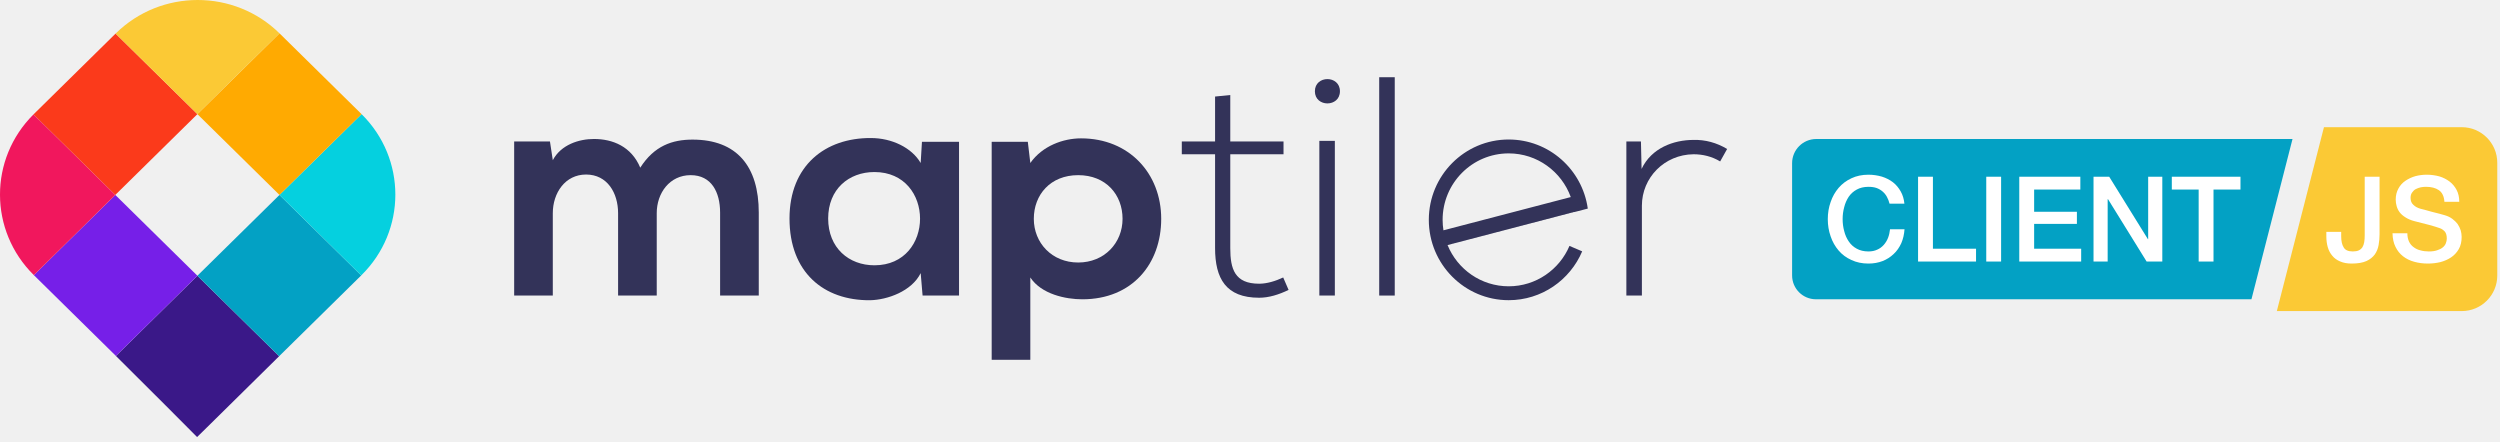
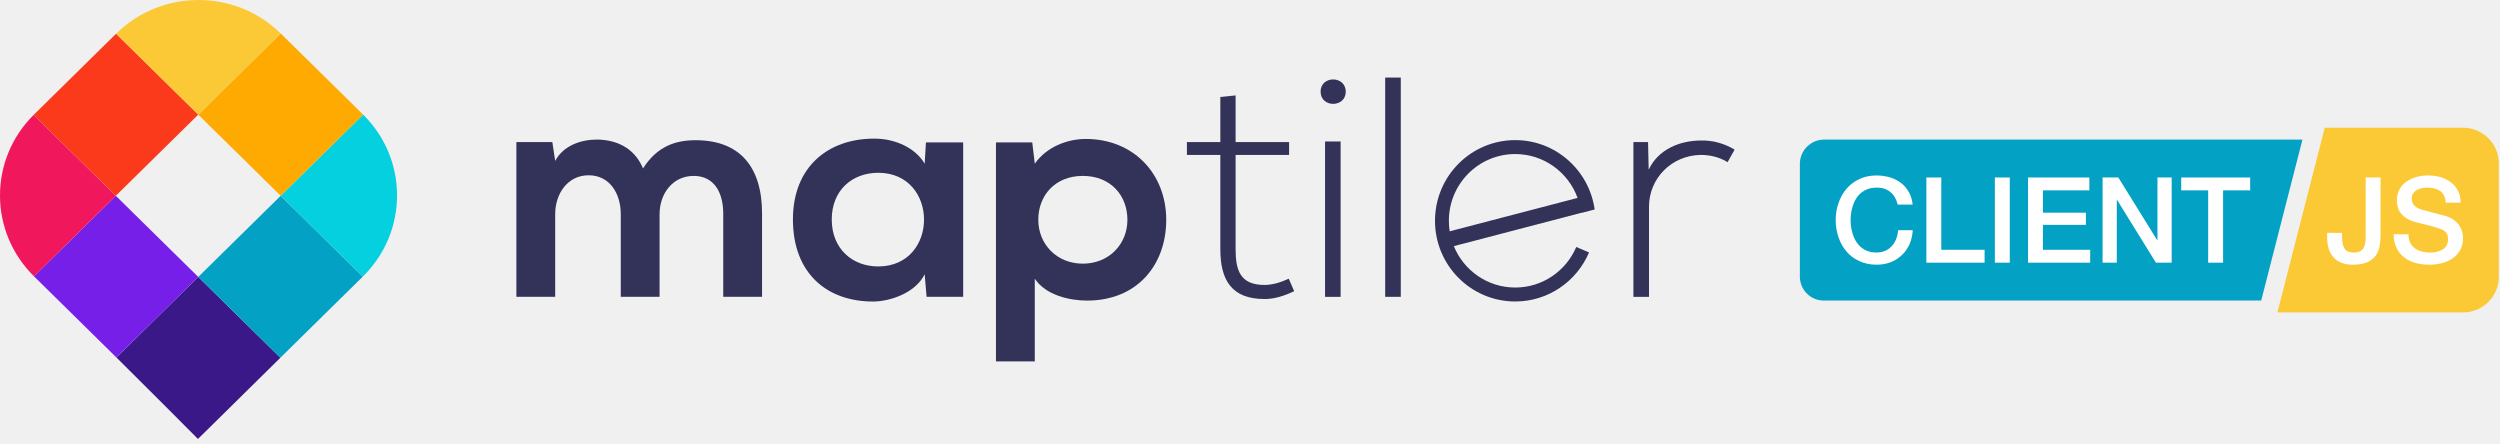
- <svg xmlns="http://www.w3.org/2000/svg" width="100%" height="100%" viewBox="0 0 232 41" version="1.1" xml:space="preserve" style="fill-rule:evenodd;clip-rule:evenodd;stroke-linejoin:round;stroke-miterlimit:2;">
+ <svg xmlns="http://www.w3.org/2000/svg" width="100%" height="100%" viewBox="0 0 231 41" version="1.1" xml:space="preserve" style="fill-rule:evenodd;clip-rule:evenodd;stroke-linejoin:round;stroke-miterlimit:2;">
  <g transform="matrix(1,0,0,1,-9.41979e-05,0.000178727)">
    <g transform="matrix(1,0,0,1,-1.20801,-0.711928)">
      <path d="M58.567,28.139L58.567,20.497C58.567,18.616 57.566,16.908 55.595,16.908C53.654,16.908 52.508,18.616 52.508,20.497L52.508,28.139L48.922,28.139L48.922,13.84L52.244,13.84L52.508,15.578C53.273,14.129 54.949,13.609 56.33,13.609C58.066,13.609 59.8,14.304 60.624,16.271C61.918,14.245 63.595,13.667 65.476,13.667C69.593,13.667 71.622,16.155 71.622,20.44L71.622,28.139L68.034,28.139L68.034,20.44C68.034,18.559 67.24,16.966 65.301,16.966C63.359,16.966 62.153,18.616 62.153,20.497L62.153,28.139L58.567,28.139Z" style="fill:rgb(51,51,89);fill-rule:nonzero;" />
      <path d="M86.765,13.87L90.206,13.87L90.206,28.139L86.824,28.139L86.647,26.056C85.825,27.734 83.561,28.543 81.943,28.573C77.651,28.603 74.474,25.997 74.474,20.989C74.474,16.069 77.798,13.493 82.033,13.522C83.973,13.522 85.824,14.419 86.647,15.838L86.765,13.87ZM78.062,20.989C78.062,23.71 79.973,25.331 82.355,25.331C88,25.331 88,16.677 82.355,16.677C79.973,16.677 78.062,18.269 78.062,20.989Z" style="fill:rgb(51,51,89);fill-rule:nonzero;" />
      <path d="M93.236,34.105L93.236,13.87L96.589,13.87L96.822,15.838C97.94,14.245 99.882,13.551 101.528,13.551C105.996,13.551 108.968,16.822 108.968,21.019C108.968,25.187 106.291,28.487 101.645,28.487C100.118,28.487 97.852,28.023 96.822,26.461L96.822,34.104L93.236,34.104L93.236,34.105ZM105.381,21.019C105.381,18.791 103.851,16.966 101.264,16.966C98.676,16.966 97.146,18.791 97.146,21.019C97.146,23.247 98.823,25.073 101.264,25.073C103.705,25.073 105.381,23.247 105.381,21.019Z" style="fill:rgb(51,51,89);fill-rule:nonzero;" />
      <path d="M115.378,9.528L115.378,13.84L120.319,13.84L120.319,15.026L115.378,15.026L115.378,23.739C115.378,25.679 115.791,27.04 118.055,27.04C118.76,27.04 119.554,26.808 120.289,26.461L120.789,27.617C119.877,28.054 118.965,28.342 118.055,28.342C114.968,28.342 113.967,26.547 113.967,23.74L113.967,15.027L110.879,15.027L110.879,13.84L113.967,13.84L113.967,9.672L115.378,9.528Z" style="fill:rgb(51,51,89);fill-rule:nonzero;" />
      <path d="M125.554,9.18C125.554,10.685 123.23,10.685 123.23,9.18C123.23,7.675 125.554,7.675 125.554,9.18ZM123.643,13.782L123.643,28.14L125.082,28.14L125.082,13.782L123.643,13.782Z" style="fill:rgb(51,51,89);fill-rule:nonzero;" />
      <rect x="129.199" y="7.878" width="1.441" height="20.261" style="fill:rgb(51,51,89);" />
      <path d="M153.488,13.84L153.547,16.389C154.459,14.448 156.518,13.696 158.37,13.696C159.459,13.667 160.515,13.956 161.486,14.536L160.839,15.693C160.076,15.23 159.221,15.027 158.37,15.027C155.663,15.057 153.576,17.198 153.576,19.804L153.576,28.14L152.135,28.14L152.135,13.84L153.488,13.84Z" style="fill:rgb(51,51,89);fill-rule:nonzero;" />
      <path d="M135.54,23.414C135.541,23.415 135.543,23.417 135.543,23.418L147.303,20.354C147.302,20.349 147.302,20.345 147.302,20.341L135.54,23.414Z" style="fill:rgb(51,51,89);fill-rule:nonzero;" />
      <path d="M141.214,27.28C138.654,27.28 136.461,25.701 135.543,23.458L135.535,23.458L135.542,23.457C135.542,23.456 135.541,23.455 135.54,23.454L147.301,20.38C147.301,20.385 147.302,20.389 147.302,20.394L148.555,20.068C148.049,16.446 144.956,13.658 141.214,13.658C137.12,13.658 133.802,16.996 133.802,21.113C133.802,25.23 137.12,28.569 141.214,28.569C144.276,28.569 146.905,26.7 148.035,24.037L146.855,23.532C145.921,25.734 143.747,27.28 141.214,27.28ZM135.083,21.113C135.083,17.708 137.828,14.946 141.214,14.946C143.862,14.946 146.117,16.634 146.976,18.999L135.16,22.085C135.11,21.768 135.083,21.444 135.083,21.113Z" style="fill:rgb(51,51,89);fill-rule:nonzero;" />
    </g>
    <g transform="matrix(1,0,0,1,-1.20801,-0.711928)">
      <path d="M11.965,33.743C14.023,35.769 19.5,41.264 19.497,41.269C19.477,41.305 24.938,35.908 27.113,33.768L19.526,26.3L11.965,33.743Z" style="fill:rgb(58,24,136);fill-rule:nonzero;" />
      <path d="M19.526,26.3L27.113,33.768C27.124,33.756 27.138,33.741 27.15,33.731L34.73,26.27L27.143,18.802L19.526,26.3Z" style="fill:rgb(3,161,196);fill-rule:nonzero;" />
      <path d="M34.73,26.27L34.749,26.25C38.942,22.123 38.945,15.435 34.762,11.302L27.144,18.802L34.73,26.27Z" style="fill:rgb(5,208,223);fill-rule:nonzero;" />
      <path d="M11.908,18.802L4.349,26.243C4.351,26.245 4.352,26.248 4.355,26.25L11.953,33.73C11.957,33.734 11.961,33.738 11.966,33.743L19.526,26.3L11.908,18.802Z" style="fill:rgb(118,31,232);fill-rule:nonzero;" />
      <path d="M19.526,11.303L27.143,18.802L34.762,11.303C34.755,11.298 34.753,11.295 34.749,11.29L27.15,3.81C27.149,3.808 27.146,3.806 27.144,3.804L19.526,11.303Z" style="fill:rgb(255,170,1);fill-rule:nonzero;" />
      <path d="M4.317,11.328C0.161,15.46 0.172,22.124 4.349,26.243L11.908,18.802L4.317,11.328Z" style="fill:rgb(241,23,93);fill-rule:nonzero;" />
      <path d="M19.526,11.303L11.934,3.829L4.355,11.29C4.341,11.303 4.33,11.317 4.316,11.329L11.908,18.802L19.526,11.303Z" style="fill:rgb(251,58,27);fill-rule:nonzero;" />
      <path d="M27.144,3.804C22.946,-0.321 16.148,-0.319 11.953,3.81L11.934,3.829L19.526,11.303L27.144,3.804Z" style="fill:rgb(251,201,53);fill-rule:nonzero;" />
    </g>
    <g>
      <g transform="matrix(1.45413,0,0,1,-169.409,0.0892285)">
        <clipPath id="_clip1">
-           <path d="M236.534,-27.795L267.902,-16.106L258.296,38.404L226.928,26.715L236.534,-27.795Z" />
+           <path d="M231.731,-0.54L263.099,11.149L258.296,38.404L226.928,26.715L231.731,-0.54Z" />
        </clipPath>
        <g clip-path="url(#_clip1)">
          <path d="M270.382,12.81L232.413,12.81C231.562,12.81 230.871,13.815 230.871,15.052L230.871,25.472C230.871,26.692 231.552,27.683 232.391,27.683L270.382,27.683L270.382,12.81Z" style="fill:rgb(3,161,196);" />
        </g>
      </g>
      <g transform="matrix(0.364213,0,0,0.364213,-18.0413,0.200674)">
        <g transform="matrix(30.2678,0,0,30.2678,514.098,66.0889)">
          <path d="M0.558,-0.487C0.553,-0.508 0.545,-0.527 0.536,-0.544C0.527,-0.561 0.515,-0.576 0.5,-0.589C0.485,-0.602 0.468,-0.612 0.449,-0.619C0.429,-0.626 0.406,-0.629 0.38,-0.629C0.342,-0.629 0.309,-0.621 0.282,-0.606C0.254,-0.591 0.231,-0.57 0.214,-0.545C0.197,-0.519 0.184,-0.49 0.176,-0.457C0.167,-0.424 0.163,-0.391 0.163,-0.357C0.163,-0.323 0.167,-0.29 0.176,-0.257C0.184,-0.224 0.197,-0.195 0.214,-0.17C0.231,-0.144 0.254,-0.123 0.282,-0.108C0.309,-0.093 0.342,-0.085 0.38,-0.085C0.408,-0.085 0.433,-0.09 0.454,-0.1C0.475,-0.109 0.494,-0.123 0.509,-0.14C0.524,-0.157 0.536,-0.176 0.545,-0.199C0.554,-0.222 0.559,-0.246 0.562,-0.272L0.684,-0.272C0.681,-0.229 0.672,-0.19 0.657,-0.155C0.641,-0.12 0.62,-0.089 0.593,-0.064C0.566,-0.038 0.535,-0.018 0.499,-0.004C0.463,0.01 0.423,0.017 0.38,0.017C0.327,0.017 0.279,0.007 0.237,-0.013C0.194,-0.032 0.158,-0.059 0.129,-0.093C0.1,-0.127 0.077,-0.167 0.062,-0.212C0.046,-0.257 0.038,-0.306 0.038,-0.357C0.038,-0.408 0.046,-0.456 0.062,-0.501C0.077,-0.546 0.1,-0.586 0.129,-0.62C0.158,-0.654 0.194,-0.681 0.237,-0.701C0.279,-0.721 0.327,-0.731 0.38,-0.731C0.42,-0.731 0.458,-0.725 0.493,-0.715C0.528,-0.704 0.56,-0.688 0.587,-0.667C0.614,-0.646 0.635,-0.62 0.652,-0.59C0.669,-0.56 0.679,-0.526 0.683,-0.487L0.558,-0.487Z" style="fill:white;fill-rule:nonzero;" />
        </g>
        <g transform="matrix(30.2678,0,0,30.2678,535.951,66.0889)">
          <path d="M0.076,-0.714L0.201,-0.714L0.201,-0.108L0.564,-0.108L0.564,-0L0.076,-0L0.076,-0.714Z" style="fill:white;fill-rule:nonzero;" />
        </g>
        <g transform="matrix(30.2678,0,0,30.2678,553.325,66.0889)">
          <rect x="0.076" y="-0.714" width="0.125" height="0.714" style="fill:white;fill-rule:nonzero;" />
        </g>
        <g transform="matrix(30.2678,0,0,30.2678,561.74,66.0889)">
          <path d="M0.076,-0.714L0.59,-0.714L0.59,-0.606L0.201,-0.606L0.201,-0.419L0.561,-0.419L0.561,-0.317L0.201,-0.317L0.201,-0.108L0.597,-0.108L0.597,-0L0.076,-0L0.076,-0.714Z" style="fill:white;fill-rule:nonzero;" />
        </g>
        <g transform="matrix(30.2678,0,0,30.2678,580.808,66.0889)">
          <path d="M0.071,-0.714L0.203,-0.714L0.529,-0.188L0.531,-0.188L0.531,-0.714L0.65,-0.714L0.65,-0L0.518,-0L0.193,-0.525L0.19,-0.525L0.19,-0L0.071,-0L0.071,-0.714Z" style="fill:white;fill-rule:nonzero;" />
        </g>
        <g transform="matrix(30.2678,0,0,30.2678,602.662,66.0889)">
          <path d="M0.008,-0.714L0.586,-0.714L0.586,-0.606L0.359,-0.606L0.359,-0L0.234,-0L0.234,-0.606L0.008,-0.606L0.008,-0.714Z" style="fill:white;fill-rule:nonzero;" />
        </g>
      </g>
    </g>
-     <g transform="matrix(1,0,0,1,-4,0)">
+     <g transform="matrix(1,0,0,1,-4.85769,0)">
      <g transform="matrix(-1.1073,-1.35605e-16,1.40521e-16,-1.14744,491.39,43.567)">
        <clipPath id="_clip2">
          <path d="M222.883,26.693L244.255,31.978L249.737,11.334L228.365,6.049L222.883,26.693Z" />
        </clipPath>
        <g clip-path="url(#_clip2)">
          <path d="M270.382,12.81L233.848,12.81C232.205,12.81 230.871,14.097 230.871,15.683L230.871,24.808C230.871,26.395 232.206,27.683 233.85,27.683L270.382,27.683L270.382,12.81Z" style="fill:rgb(251,201,53);" />
        </g>
      </g>
      <g transform="matrix(0.364213,0,0,0.364213,32.4999,0.200674)">
        <g transform="matrix(30.2678,0,0,30.2678,514.098,66.0889)">
          <path d="M0.461,-0.23C0.461,-0.199 0.458,-0.168 0.453,-0.139C0.448,-0.11 0.437,-0.083 0.421,-0.06C0.404,-0.037 0.381,-0.018 0.35,-0.004C0.319,0.01 0.277,0.017 0.226,0.017C0.188,0.017 0.156,0.011 0.129,-0.001C0.102,-0.012 0.08,-0.028 0.063,-0.049C0.046,-0.069 0.033,-0.093 0.025,-0.121C0.017,-0.149 0.013,-0.179 0.013,-0.212L0.013,-0.25L0.138,-0.25L0.138,-0.213C0.138,-0.172 0.145,-0.141 0.159,-0.119C0.172,-0.096 0.198,-0.085 0.236,-0.085C0.256,-0.085 0.273,-0.088 0.286,-0.094C0.299,-0.1 0.309,-0.109 0.317,-0.121C0.324,-0.132 0.329,-0.147 0.332,-0.164C0.335,-0.181 0.336,-0.201 0.336,-0.223L0.336,-0.714L0.461,-0.714L0.461,-0.23Z" style="fill:white;fill-rule:nonzero;" />
        </g>
        <g transform="matrix(30.2678,0,0,30.2678,530.352,66.0889)">
          <path d="M0.158,-0.238C0.158,-0.211 0.163,-0.187 0.172,-0.168C0.181,-0.149 0.194,-0.133 0.211,-0.121C0.228,-0.108 0.247,-0.099 0.269,-0.094C0.29,-0.088 0.314,-0.085 0.339,-0.085C0.366,-0.085 0.39,-0.088 0.409,-0.095C0.428,-0.101 0.444,-0.109 0.456,-0.119C0.468,-0.129 0.477,-0.14 0.482,-0.154C0.487,-0.167 0.49,-0.18 0.49,-0.193C0.49,-0.22 0.484,-0.241 0.472,-0.254C0.459,-0.267 0.446,-0.276 0.431,-0.281C0.406,-0.29 0.376,-0.299 0.343,-0.308C0.309,-0.316 0.267,-0.327 0.218,-0.34C0.187,-0.348 0.162,-0.359 0.142,-0.372C0.121,-0.385 0.105,-0.399 0.093,-0.415C0.081,-0.431 0.073,-0.448 0.068,-0.466C0.063,-0.484 0.06,-0.502 0.06,-0.521C0.06,-0.557 0.068,-0.588 0.083,-0.615C0.097,-0.641 0.117,-0.663 0.142,-0.68C0.167,-0.697 0.195,-0.71 0.226,-0.719C0.257,-0.727 0.289,-0.731 0.321,-0.731C0.358,-0.731 0.393,-0.726 0.427,-0.717C0.46,-0.707 0.489,-0.692 0.514,-0.673C0.539,-0.654 0.558,-0.63 0.573,-0.602C0.588,-0.573 0.595,-0.54 0.595,-0.503L0.47,-0.503C0.467,-0.549 0.451,-0.582 0.423,-0.601C0.395,-0.62 0.359,-0.629 0.316,-0.629C0.301,-0.629 0.286,-0.628 0.271,-0.625C0.256,-0.622 0.242,-0.616 0.229,-0.61C0.216,-0.603 0.206,-0.593 0.198,-0.581C0.189,-0.569 0.185,-0.554 0.185,-0.536C0.185,-0.511 0.193,-0.491 0.209,-0.477C0.224,-0.462 0.245,-0.451 0.27,-0.444C0.273,-0.443 0.283,-0.44 0.302,-0.436C0.32,-0.431 0.34,-0.425 0.363,-0.419C0.386,-0.413 0.408,-0.407 0.43,-0.402C0.451,-0.396 0.467,-0.392 0.476,-0.389C0.499,-0.382 0.52,-0.372 0.537,-0.359C0.554,-0.346 0.569,-0.332 0.581,-0.316C0.592,-0.299 0.601,-0.282 0.607,-0.263C0.612,-0.244 0.615,-0.226 0.615,-0.207C0.615,-0.167 0.607,-0.133 0.591,-0.105C0.574,-0.076 0.553,-0.053 0.526,-0.035C0.499,-0.017 0.469,-0.004 0.435,0.005C0.401,0.013 0.366,0.017 0.331,0.017C0.29,0.017 0.252,0.012 0.216,0.002C0.18,-0.008 0.149,-0.023 0.122,-0.044C0.095,-0.065 0.074,-0.091 0.058,-0.124C0.042,-0.156 0.034,-0.194 0.033,-0.238L0.158,-0.238Z" style="fill:white;fill-rule:nonzero;" />
        </g>
      </g>
    </g>
  </g>
</svg>
